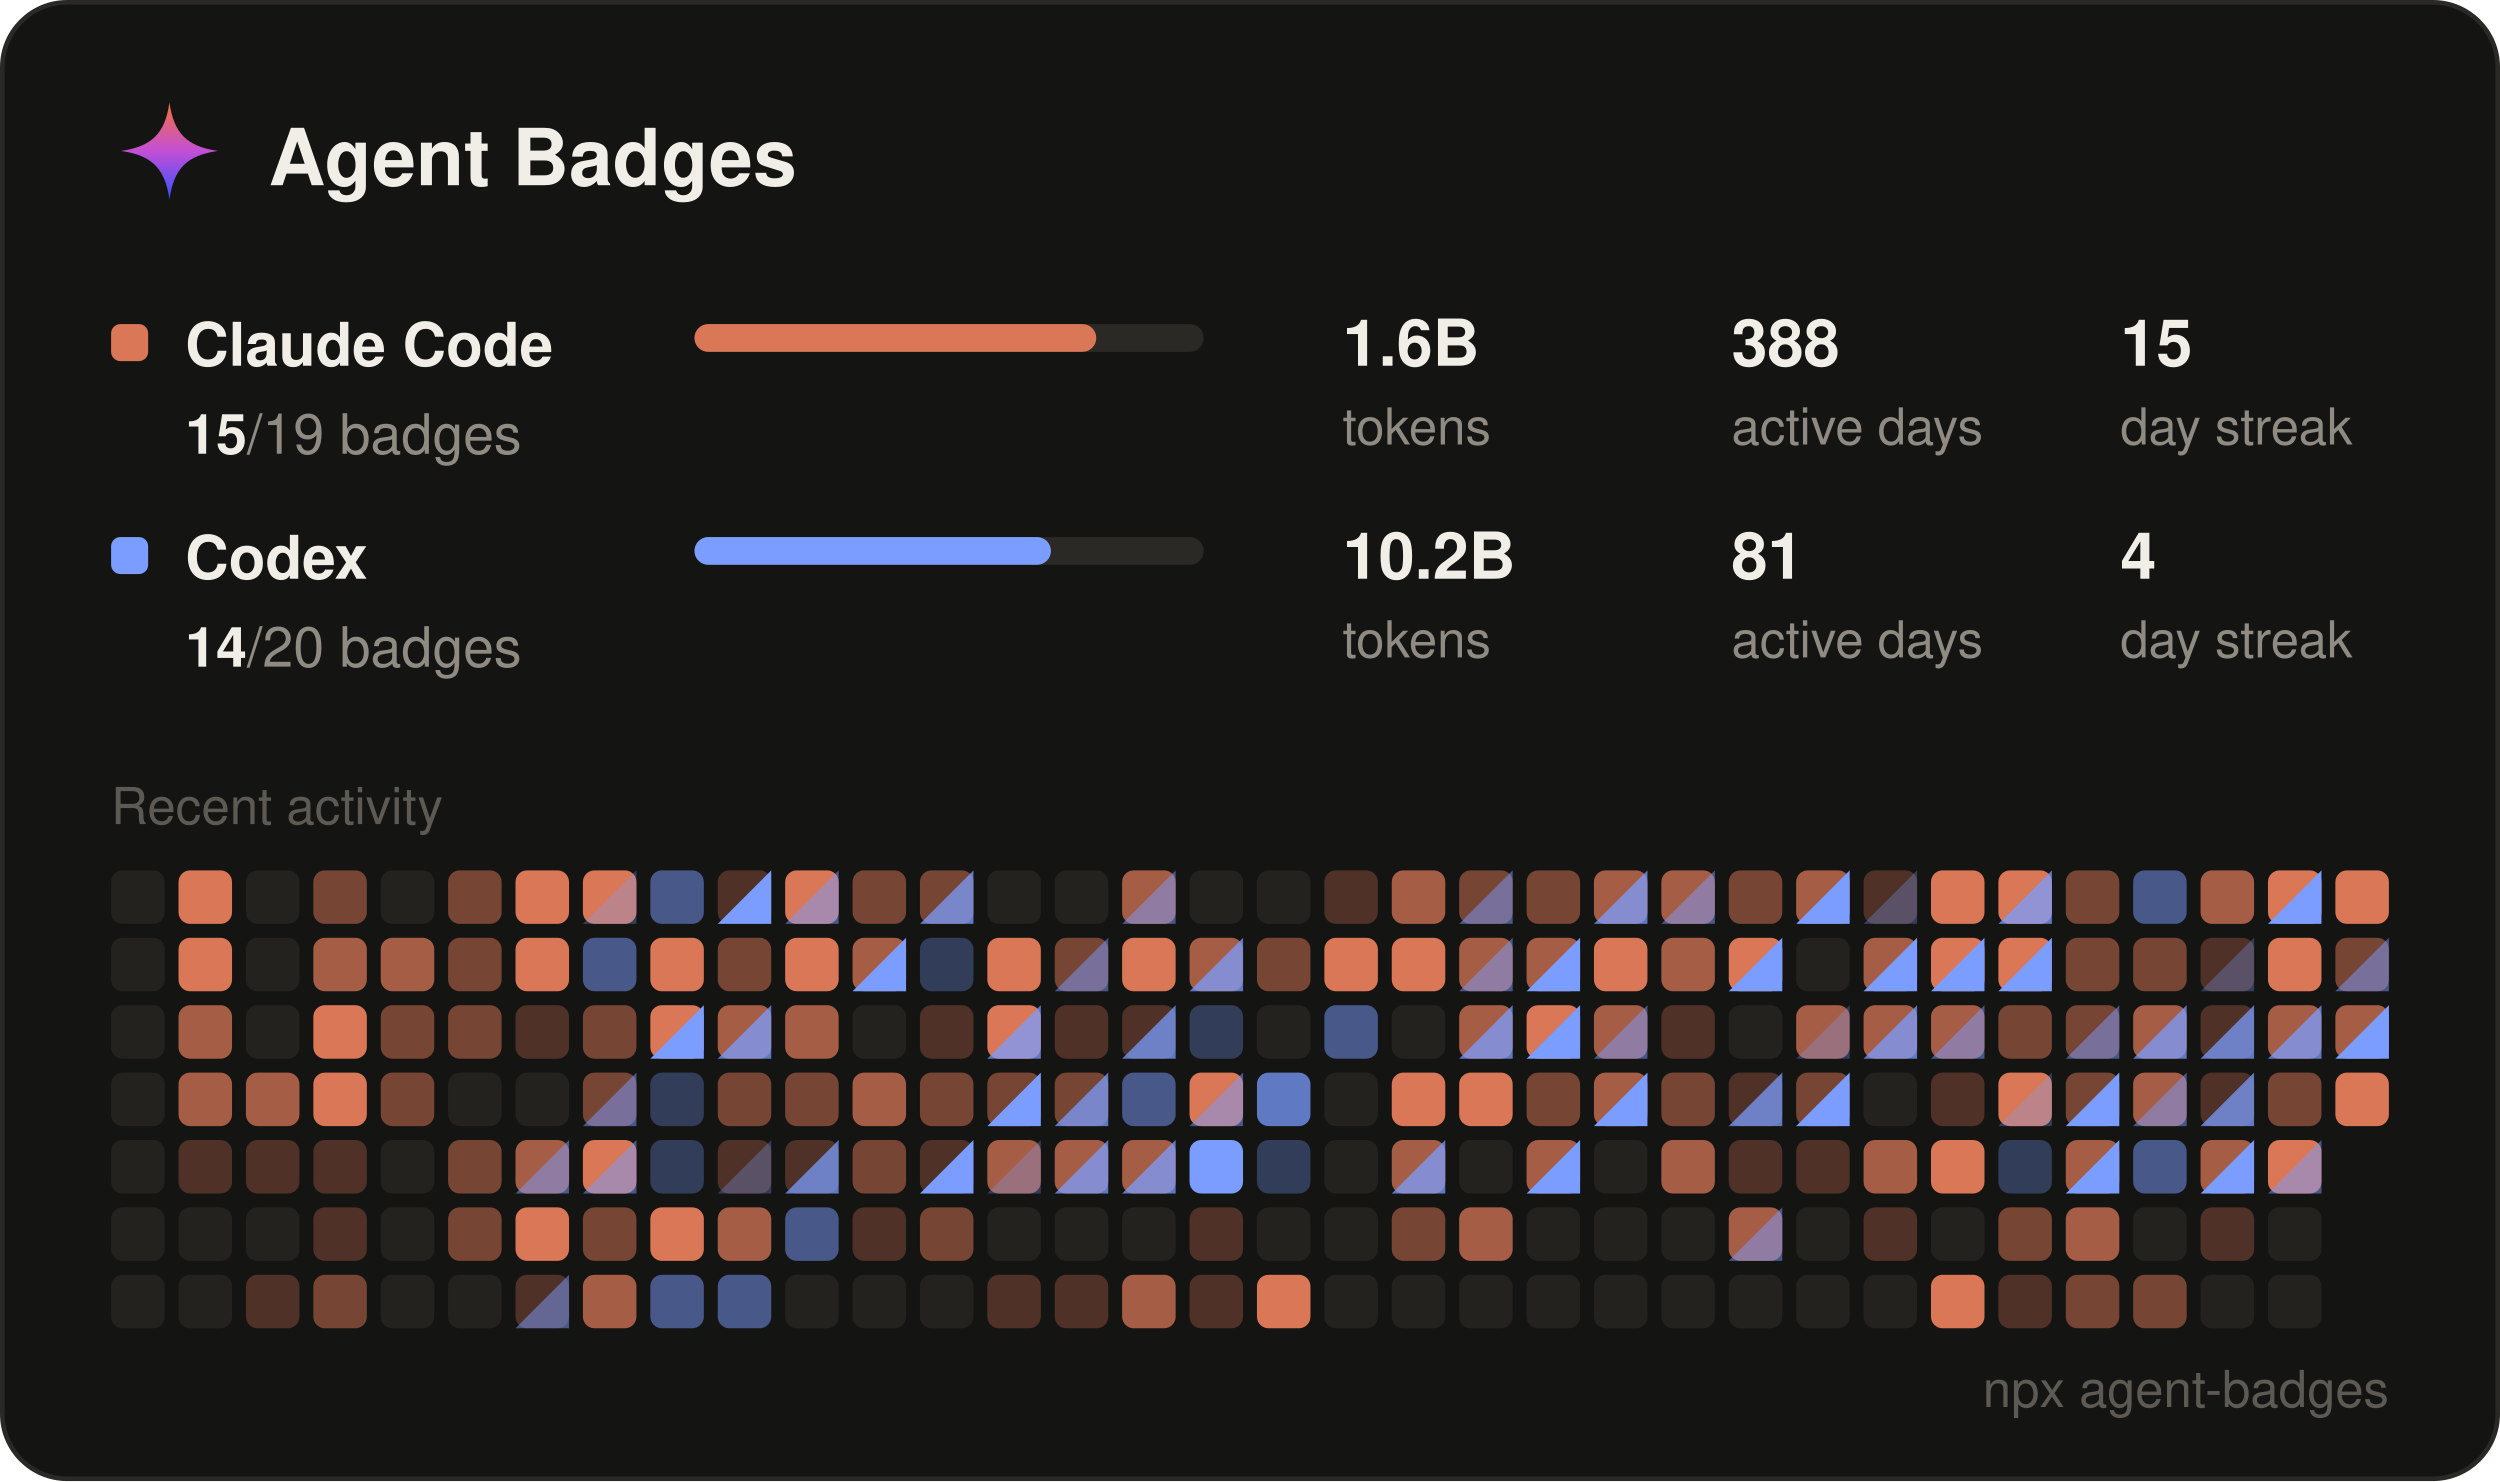
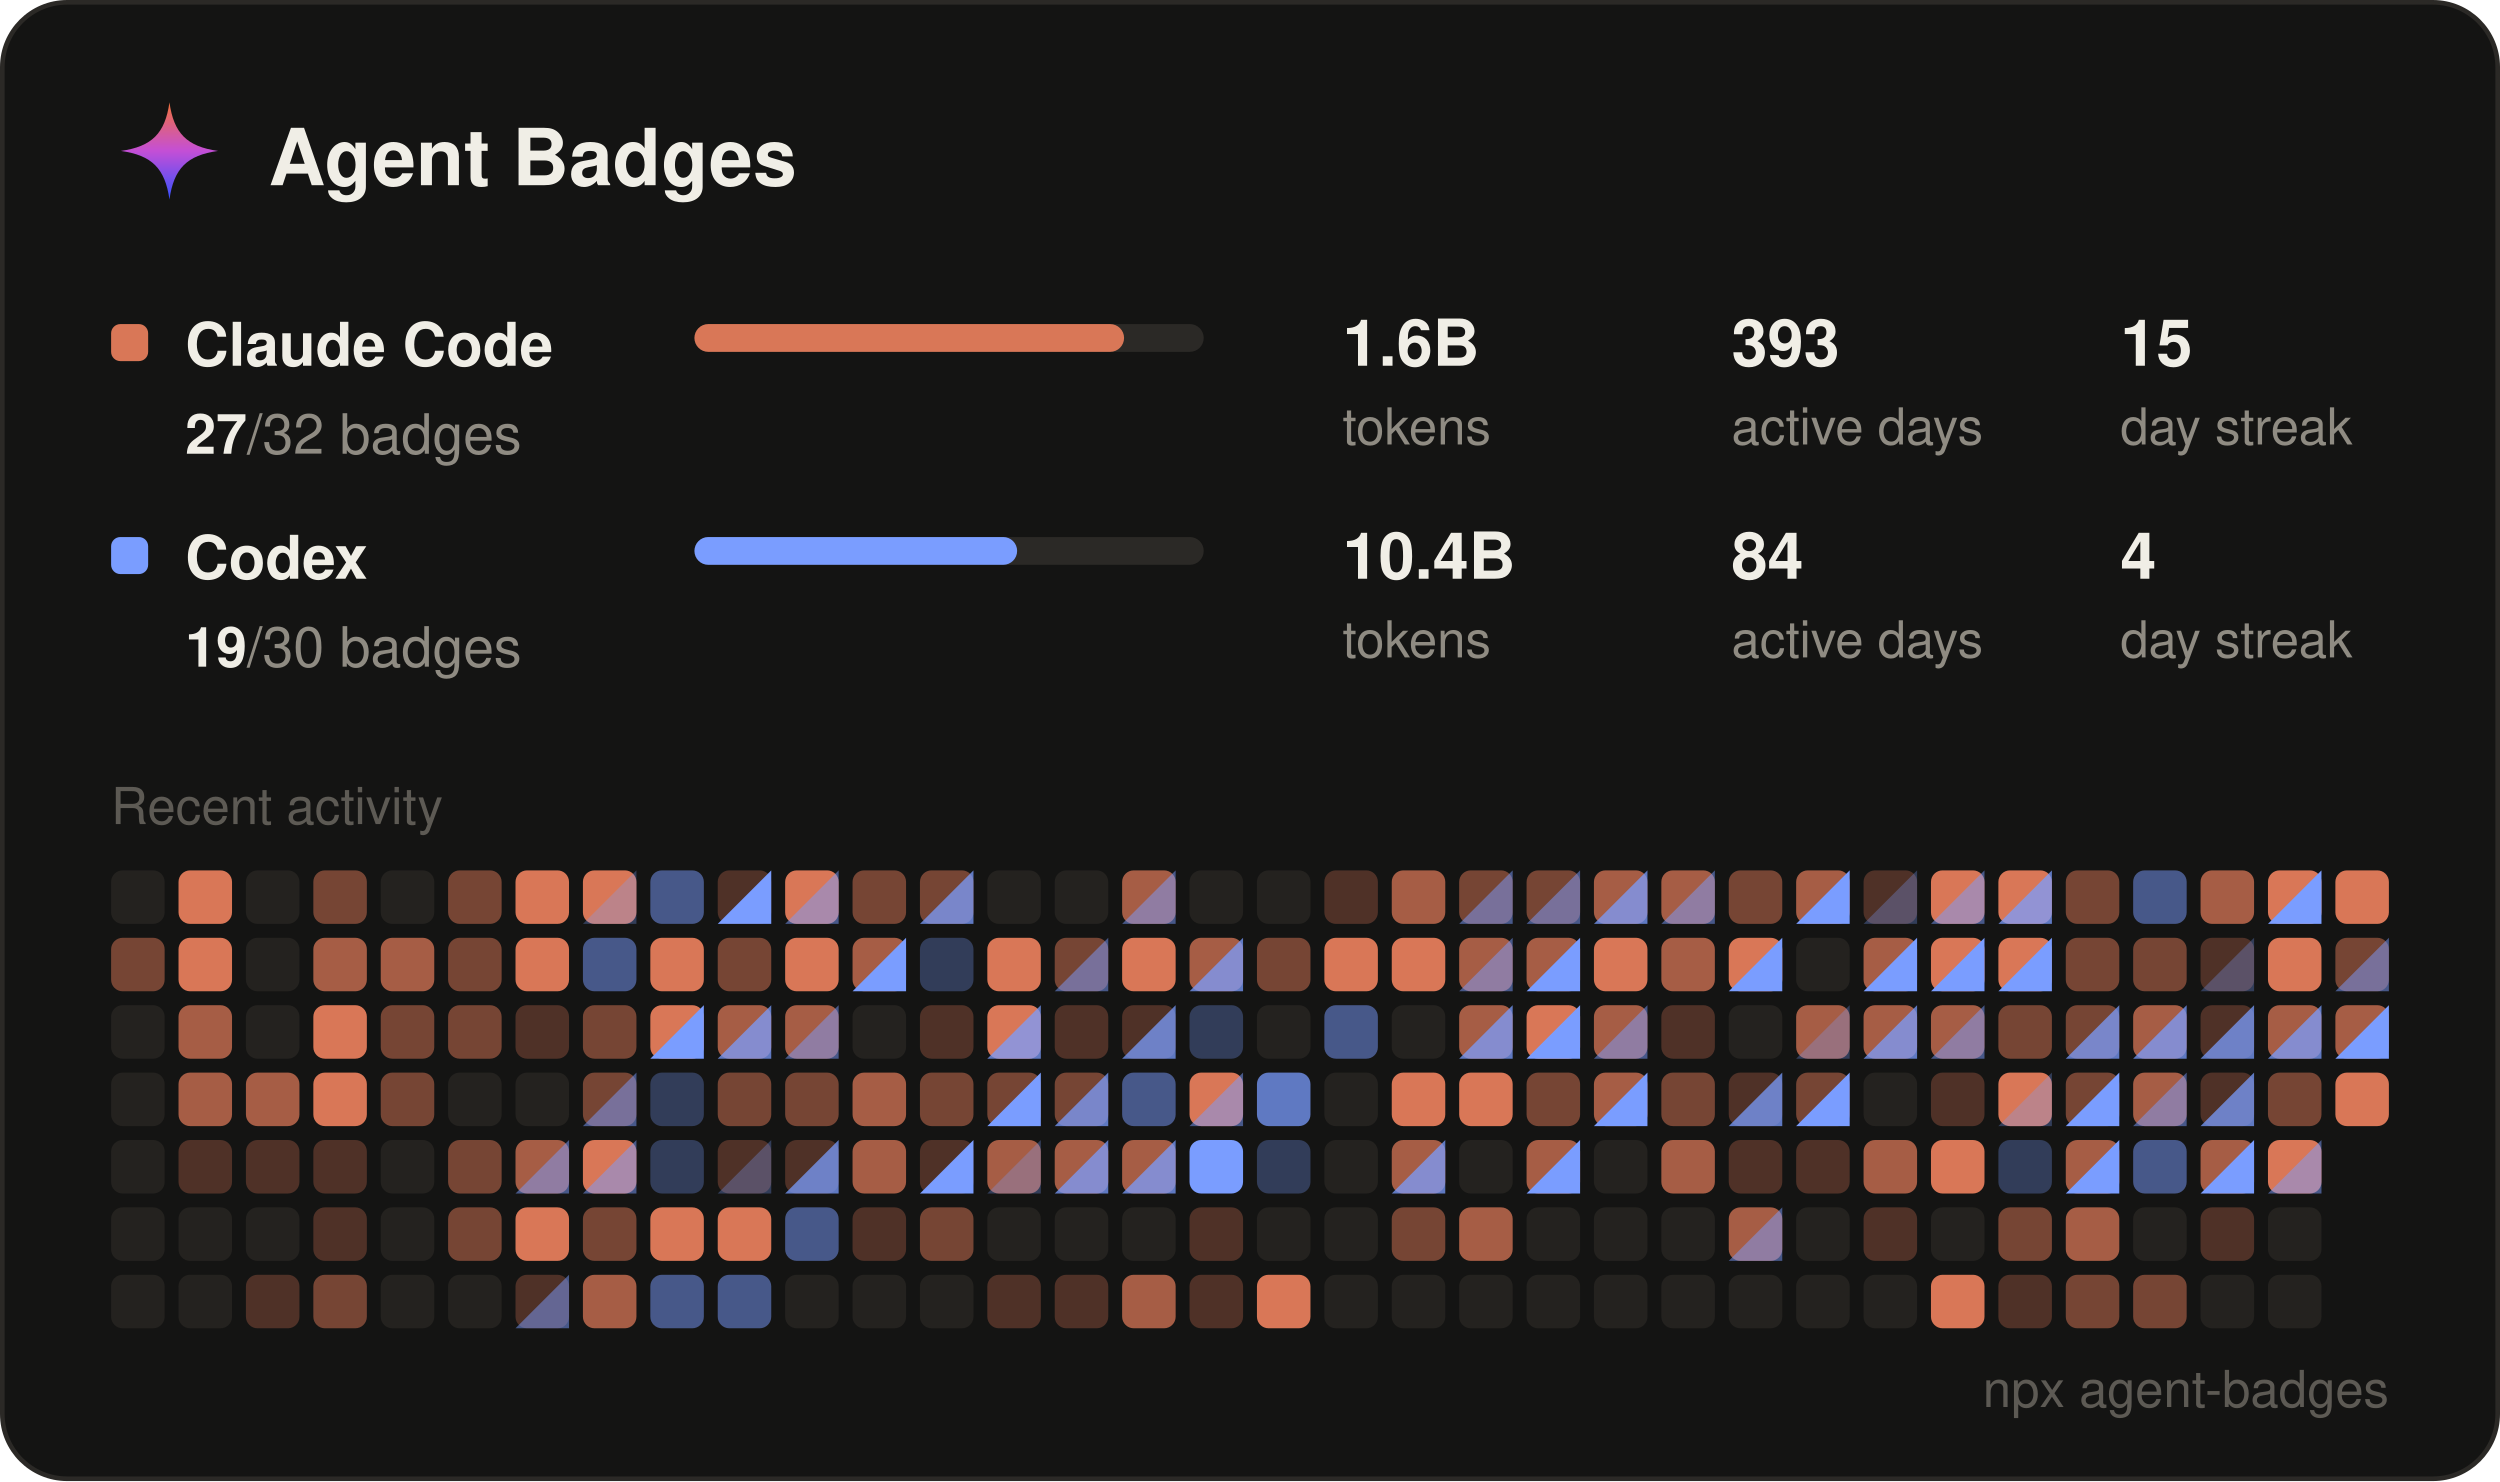
<svg xmlns="http://www.w3.org/2000/svg" width="540" height="319.912" viewBox="0 0 540 319.912" role="img" aria-label="Agent Badges">
  <defs>
    <linearGradient id="ab-spark" x1="0" y1="0" x2="0" y2="1">
      <stop offset="0" stop-color="#F2713A" />
      <stop offset=".5" stop-color="#C44FD6" />
      <stop offset="1" stop-color="#3550FF" />
    </linearGradient>
  </defs>
  <rect x="0.5" y="0.5" width="539" height="318.912" rx="14" fill="#141413" stroke="#2B2926" />
  <path transform="translate(24 20) scale(1.05)" d="M12 2C12.9 8.4 15.6 11.1 22 12C15.6 12.9 12.9 15.6 12 22C11.1 15.6 8.4 12.9 2 12C8.4 11.1 11.1 8.4 12 2Z" fill="url(#ab-spark)" />
  <text x="58" y="40" font-family="-apple-system, BlinkMacSystemFont, 'Segoe UI', Helvetica, Arial, sans-serif" font-size="17" font-weight="600" fill="#F0EEE6">Agent Badges</text>
  <rect x="24" y="70" width="8" height="8" rx="2" fill="#D97757" />
  <text x="40" y="79" font-family="-apple-system, BlinkMacSystemFont, 'Segoe UI', Helvetica, Arial, sans-serif" font-size="13" font-weight="600" fill="#F0EEE6">Claude Code</text>
  <text x="40" y="98" font-family="-apple-system, BlinkMacSystemFont, 'Segoe UI', Helvetica, Arial, sans-serif" font-size="12" fill="#8F8B82">
-     <tspan fill="#F0EEE6" font-weight="600">15</tspan>/19 badges</text>
+     <tspan fill="#F0EEE6" font-weight="600">27</tspan>/32 badges</text>
  <rect x="150" y="70" width="110" height="6" rx="3" fill="#2B2926" />
-   <rect x="150" y="70" width="86.8" height="6" rx="3" fill="#D97757" />
+   <rect x="150" y="70" width="92.8" height="6" rx="3" fill="#D97757" />
  <text x="290" y="79" font-family="-apple-system, BlinkMacSystemFont, 'Segoe UI', Helvetica, Arial, sans-serif" font-size="14" font-weight="600" fill="#F0EEE6">1.6B</text>
  <text x="290" y="96" font-family="-apple-system, BlinkMacSystemFont, 'Segoe UI', Helvetica, Arial, sans-serif" font-size="11" fill="#8F8B82">tokens</text>
-   <text x="374" y="79" font-family="-apple-system, BlinkMacSystemFont, 'Segoe UI', Helvetica, Arial, sans-serif" font-size="14" font-weight="600" fill="#F0EEE6">388</text>
+   <text x="374" y="79" font-family="-apple-system, BlinkMacSystemFont, 'Segoe UI', Helvetica, Arial, sans-serif" font-size="14" font-weight="600" fill="#F0EEE6">393</text>
  <text x="374" y="96" font-family="-apple-system, BlinkMacSystemFont, 'Segoe UI', Helvetica, Arial, sans-serif" font-size="11" fill="#8F8B82">active days</text>
  <text x="458" y="79" font-family="-apple-system, BlinkMacSystemFont, 'Segoe UI', Helvetica, Arial, sans-serif" font-size="14" font-weight="600" fill="#F0EEE6">15</text>
  <text x="458" y="96" font-family="-apple-system, BlinkMacSystemFont, 'Segoe UI', Helvetica, Arial, sans-serif" font-size="11" fill="#8F8B82">day streak</text>
  <rect x="24" y="116" width="8" height="8" rx="2" fill="#7A9DFF" />
  <text x="40" y="125" font-family="-apple-system, BlinkMacSystemFont, 'Segoe UI', Helvetica, Arial, sans-serif" font-size="13" font-weight="600" fill="#F0EEE6">Codex</text>
  <text x="40" y="144" font-family="-apple-system, BlinkMacSystemFont, 'Segoe UI', Helvetica, Arial, sans-serif" font-size="12" fill="#8F8B82">
-     <tspan fill="#F0EEE6" font-weight="600">14</tspan>/20 badges</text>
+     <tspan fill="#F0EEE6" font-weight="600">19</tspan>/30 badges</text>
  <rect x="150" y="116" width="110" height="6" rx="3" fill="#2B2926" />
-   <rect x="150" y="116" width="77.0" height="6" rx="3" fill="#7A9DFF" />
-   <text x="290" y="125" font-family="-apple-system, BlinkMacSystemFont, 'Segoe UI', Helvetica, Arial, sans-serif" font-size="14" font-weight="600" fill="#F0EEE6">10.2B</text>
+   <rect x="150" y="116" width="69.7" height="6" rx="3" fill="#7A9DFF" />
+   <text x="290" y="125" font-family="-apple-system, BlinkMacSystemFont, 'Segoe UI', Helvetica, Arial, sans-serif" font-size="14" font-weight="600" fill="#F0EEE6">10.4B</text>
  <text x="290" y="142" font-family="-apple-system, BlinkMacSystemFont, 'Segoe UI', Helvetica, Arial, sans-serif" font-size="11" fill="#8F8B82">tokens</text>
-   <text x="374" y="125" font-family="-apple-system, BlinkMacSystemFont, 'Segoe UI', Helvetica, Arial, sans-serif" font-size="14" font-weight="600" fill="#F0EEE6">81</text>
+   <text x="374" y="125" font-family="-apple-system, BlinkMacSystemFont, 'Segoe UI', Helvetica, Arial, sans-serif" font-size="14" font-weight="600" fill="#F0EEE6">84</text>
  <text x="374" y="142" font-family="-apple-system, BlinkMacSystemFont, 'Segoe UI', Helvetica, Arial, sans-serif" font-size="11" fill="#8F8B82">active days</text>
  <text x="458" y="125" font-family="-apple-system, BlinkMacSystemFont, 'Segoe UI', Helvetica, Arial, sans-serif" font-size="14" font-weight="600" fill="#F0EEE6">4</text>
  <text x="458" y="142" font-family="-apple-system, BlinkMacSystemFont, 'Segoe UI', Helvetica, Arial, sans-serif" font-size="11" fill="#8F8B82">day streak</text>
  <text x="24" y="178" font-family="-apple-system, BlinkMacSystemFont, 'Segoe UI', Helvetica, Arial, sans-serif" font-size="11" fill="#5D5A54">Recent activity</text>
  <rect x="24" y="188" width="11.56" height="11.56" rx="2.5" fill="#24221F" />
-   <rect x="24" y="202.56" width="11.56" height="11.56" rx="2.5" fill="#24221F" />
+   <rect x="24" y="202.56" width="11.56" height="11.56" rx="2.5" fill="#D97757" fill-opacity="0.5" />
  <rect x="24" y="217.12" width="11.56" height="11.56" rx="2.5" fill="#24221F" />
  <rect x="24" y="231.68" width="11.56" height="11.56" rx="2.5" fill="#24221F" />
  <rect x="24" y="246.24" width="11.56" height="11.56" rx="2.5" fill="#24221F" />
  <rect x="24" y="260.79" width="11.56" height="11.56" rx="2.5" fill="#24221F" />
  <rect x="24" y="275.35" width="11.56" height="11.56" rx="2.5" fill="#24221F" />
  <rect x="38.56" y="188" width="11.56" height="11.56" rx="2.5" fill="#D97757" fill-opacity="1" />
  <rect x="38.56" y="202.56" width="11.56" height="11.56" rx="2.5" fill="#D97757" fill-opacity="1" />
  <rect x="38.56" y="217.12" width="11.56" height="11.56" rx="2.5" fill="#D97757" fill-opacity="0.74" />
  <rect x="38.56" y="231.68" width="11.56" height="11.56" rx="2.5" fill="#D97757" fill-opacity="0.74" />
  <rect x="38.56" y="246.24" width="11.56" height="11.56" rx="2.5" fill="#D97757" fill-opacity="0.3" />
  <rect x="38.56" y="260.79" width="11.56" height="11.56" rx="2.5" fill="#24221F" />
  <rect x="38.56" y="275.35" width="11.56" height="11.56" rx="2.5" fill="#24221F" />
  <rect x="53.12" y="188" width="11.56" height="11.56" rx="2.5" fill="#24221F" />
  <rect x="53.12" y="202.56" width="11.56" height="11.56" rx="2.5" fill="#24221F" />
  <rect x="53.12" y="217.12" width="11.56" height="11.56" rx="2.5" fill="#24221F" />
  <rect x="53.12" y="231.68" width="11.56" height="11.56" rx="2.5" fill="#D97757" fill-opacity="0.74" />
  <rect x="53.12" y="246.24" width="11.56" height="11.56" rx="2.5" fill="#D97757" fill-opacity="0.3" />
  <rect x="53.12" y="260.79" width="11.56" height="11.56" rx="2.5" fill="#24221F" />
  <rect x="53.12" y="275.35" width="11.56" height="11.56" rx="2.5" fill="#D97757" fill-opacity="0.3" />
  <rect x="67.68" y="188" width="11.56" height="11.56" rx="2.5" fill="#D97757" fill-opacity="0.5" />
  <rect x="67.68" y="202.56" width="11.56" height="11.56" rx="2.5" fill="#D97757" fill-opacity="0.74" />
  <rect x="67.68" y="217.12" width="11.56" height="11.56" rx="2.5" fill="#D97757" fill-opacity="1" />
  <rect x="67.68" y="231.68" width="11.56" height="11.56" rx="2.5" fill="#D97757" fill-opacity="1" />
  <rect x="67.68" y="246.24" width="11.56" height="11.56" rx="2.5" fill="#D97757" fill-opacity="0.3" />
  <rect x="67.68" y="260.79" width="11.56" height="11.56" rx="2.5" fill="#D97757" fill-opacity="0.3" />
  <rect x="67.68" y="275.35" width="11.56" height="11.56" rx="2.5" fill="#D97757" fill-opacity="0.5" />
  <rect x="82.24" y="188" width="11.56" height="11.56" rx="2.5" fill="#24221F" />
  <rect x="82.24" y="202.56" width="11.56" height="11.56" rx="2.5" fill="#D97757" fill-opacity="0.74" />
  <rect x="82.24" y="217.12" width="11.56" height="11.56" rx="2.5" fill="#D97757" fill-opacity="0.5" />
  <rect x="82.24" y="231.68" width="11.56" height="11.56" rx="2.5" fill="#D97757" fill-opacity="0.5" />
  <rect x="82.24" y="246.24" width="11.56" height="11.56" rx="2.5" fill="#24221F" />
  <rect x="82.24" y="260.79" width="11.56" height="11.56" rx="2.5" fill="#24221F" />
  <rect x="82.24" y="275.35" width="11.56" height="11.56" rx="2.5" fill="#24221F" />
  <rect x="96.79" y="188" width="11.56" height="11.56" rx="2.5" fill="#D97757" fill-opacity="0.5" />
  <rect x="96.79" y="202.56" width="11.56" height="11.56" rx="2.5" fill="#D97757" fill-opacity="0.5" />
  <rect x="96.79" y="217.12" width="11.56" height="11.56" rx="2.5" fill="#D97757" fill-opacity="0.5" />
  <rect x="96.79" y="231.68" width="11.56" height="11.56" rx="2.5" fill="#24221F" />
  <rect x="96.79" y="246.24" width="11.56" height="11.56" rx="2.5" fill="#D97757" fill-opacity="0.5" />
  <rect x="96.79" y="260.79" width="11.56" height="11.56" rx="2.5" fill="#D97757" fill-opacity="0.5" />
  <rect x="96.79" y="275.35" width="11.56" height="11.56" rx="2.5" fill="#24221F" />
  <rect x="111.35" y="188" width="11.56" height="11.56" rx="2.5" fill="#D97757" fill-opacity="1" />
  <rect x="111.35" y="202.56" width="11.56" height="11.56" rx="2.5" fill="#D97757" fill-opacity="1" />
  <rect x="111.35" y="217.12" width="11.56" height="11.56" rx="2.5" fill="#D97757" fill-opacity="0.3" />
  <rect x="111.35" y="231.68" width="11.56" height="11.56" rx="2.5" fill="#24221F" />
  <rect x="111.35" y="246.24" width="11.56" height="11.56" rx="2.5" fill="#D97757" fill-opacity="0.74" />
  <path d="M122.91 246.24V257.8H111.35Z" fill="#7A9DFF" fill-opacity="0.5" />
  <rect x="111.35" y="260.79" width="11.56" height="11.56" rx="2.5" fill="#D97757" fill-opacity="1" />
  <rect x="111.35" y="275.35" width="11.56" height="11.56" rx="2.5" fill="#D97757" fill-opacity="0.3" />
  <path d="M122.91 275.35V286.91H111.35Z" fill="#7A9DFF" fill-opacity="0.5" />
  <rect x="125.91" y="188" width="11.56" height="11.56" rx="2.5" fill="#D97757" fill-opacity="1" />
  <path d="M137.47 188V199.56H125.91Z" fill="#7A9DFF" fill-opacity="0.3" />
  <rect x="125.91" y="202.56" width="11.56" height="11.56" rx="2.5" fill="#7A9DFF" fill-opacity="0.5" />
  <rect x="125.91" y="217.12" width="11.56" height="11.56" rx="2.5" fill="#D97757" fill-opacity="0.5" />
  <rect x="125.91" y="231.68" width="11.56" height="11.56" rx="2.5" fill="#D97757" fill-opacity="0.5" />
  <path d="M137.47 231.68V243.24H125.91Z" fill="#7A9DFF" fill-opacity="0.5" />
  <rect x="125.91" y="246.24" width="11.56" height="11.56" rx="2.5" fill="#D97757" fill-opacity="1" />
  <path d="M137.47 246.24V257.8H125.91Z" fill="#7A9DFF" fill-opacity="0.5" />
  <rect x="125.91" y="260.79" width="11.56" height="11.56" rx="2.5" fill="#D97757" fill-opacity="0.5" />
  <rect x="125.91" y="275.35" width="11.56" height="11.56" rx="2.5" fill="#D97757" fill-opacity="0.74" />
  <rect x="140.47" y="188" width="11.56" height="11.56" rx="2.5" fill="#7A9DFF" fill-opacity="0.5" />
  <rect x="140.47" y="202.56" width="11.56" height="11.56" rx="2.5" fill="#D97757" fill-opacity="1" />
  <rect x="140.47" y="217.12" width="11.56" height="11.56" rx="2.5" fill="#D97757" fill-opacity="1" />
  <path d="M152.03 217.12V228.68H140.47Z" fill="#7A9DFF" fill-opacity="1" />
  <rect x="140.47" y="231.68" width="11.56" height="11.56" rx="2.5" fill="#7A9DFF" fill-opacity="0.3" />
  <rect x="140.47" y="246.24" width="11.56" height="11.56" rx="2.5" fill="#7A9DFF" fill-opacity="0.3" />
  <rect x="140.47" y="260.79" width="11.56" height="11.56" rx="2.5" fill="#D97757" fill-opacity="1" />
  <rect x="140.47" y="275.35" width="11.56" height="11.56" rx="2.5" fill="#7A9DFF" fill-opacity="0.5" />
  <rect x="155.03" y="188" width="11.56" height="11.56" rx="2.5" fill="#D97757" fill-opacity="0.3" />
  <path d="M166.59 188V199.56H155.03Z" fill="#7A9DFF" fill-opacity="1" />
  <rect x="155.03" y="202.56" width="11.56" height="11.56" rx="2.5" fill="#D97757" fill-opacity="0.5" />
  <rect x="155.03" y="217.12" width="11.56" height="11.56" rx="2.5" fill="#D97757" fill-opacity="0.74" />
  <path d="M166.59 217.12V228.68H155.03Z" fill="#7A9DFF" fill-opacity="0.74" />
  <rect x="155.03" y="231.68" width="11.56" height="11.56" rx="2.5" fill="#D97757" fill-opacity="0.5" />
  <rect x="155.03" y="246.24" width="11.56" height="11.56" rx="2.5" fill="#D97757" fill-opacity="0.3" />
  <path d="M166.59 246.24V257.8H155.03Z" fill="#7A9DFF" fill-opacity="0.3" />
-   <rect x="155.03" y="260.79" width="11.56" height="11.56" rx="2.5" fill="#D97757" fill-opacity="0.74" />
+   <rect x="155.03" y="260.79" width="11.56" height="11.56" rx="2.5" fill="#D97757" fill-opacity="1" />
  <rect x="155.03" y="275.35" width="11.56" height="11.56" rx="2.5" fill="#7A9DFF" fill-opacity="0.5" />
  <rect x="169.59" y="188" width="11.56" height="11.56" rx="2.5" fill="#D97757" fill-opacity="1" />
  <path d="M181.15 188V199.56H169.59Z" fill="#7A9DFF" fill-opacity="0.5" />
  <rect x="169.59" y="202.56" width="11.56" height="11.56" rx="2.5" fill="#D97757" fill-opacity="1" />
  <rect x="169.59" y="217.12" width="11.56" height="11.56" rx="2.5" fill="#D97757" fill-opacity="0.74" />
+   <path d="M181.15 217.12V228.68H169.59Z" fill="#7A9DFF" fill-opacity="0.5" />
  <rect x="169.59" y="231.68" width="11.56" height="11.56" rx="2.5" fill="#D97757" fill-opacity="0.5" />
  <rect x="169.59" y="246.24" width="11.56" height="11.56" rx="2.5" fill="#D97757" fill-opacity="0.3" />
  <path d="M181.15 246.24V257.8H169.59Z" fill="#7A9DFF" fill-opacity="0.74" />
  <rect x="169.59" y="260.79" width="11.56" height="11.56" rx="2.5" fill="#7A9DFF" fill-opacity="0.5" />
  <rect x="169.59" y="275.35" width="11.56" height="11.56" rx="2.5" fill="#24221F" />
  <rect x="184.15" y="188" width="11.56" height="11.56" rx="2.5" fill="#D97757" fill-opacity="0.5" />
  <rect x="184.15" y="202.56" width="11.56" height="11.56" rx="2.5" fill="#D97757" fill-opacity="0.74" />
  <path d="M195.71 202.56V214.12H184.15Z" fill="#7A9DFF" fill-opacity="1" />
  <rect x="184.15" y="217.12" width="11.56" height="11.56" rx="2.5" fill="#24221F" />
  <rect x="184.15" y="231.68" width="11.56" height="11.56" rx="2.5" fill="#D97757" fill-opacity="0.74" />
-   <rect x="184.15" y="246.24" width="11.56" height="11.56" rx="2.5" fill="#D97757" fill-opacity="0.5" />
+   <rect x="184.15" y="246.24" width="11.56" height="11.56" rx="2.5" fill="#D97757" fill-opacity="0.74" />
  <rect x="184.15" y="260.79" width="11.56" height="11.56" rx="2.5" fill="#D97757" fill-opacity="0.3" />
  <rect x="184.15" y="275.35" width="11.56" height="11.56" rx="2.5" fill="#24221F" />
  <rect x="198.71" y="188" width="11.56" height="11.56" rx="2.5" fill="#D97757" fill-opacity="0.5" />
  <path d="M210.27 188V199.56H198.71Z" fill="#7A9DFF" fill-opacity="0.74" />
  <rect x="198.71" y="202.56" width="11.56" height="11.56" rx="2.5" fill="#7A9DFF" fill-opacity="0.3" />
  <rect x="198.71" y="217.12" width="11.56" height="11.56" rx="2.5" fill="#D97757" fill-opacity="0.3" />
  <rect x="198.71" y="231.68" width="11.56" height="11.56" rx="2.5" fill="#D97757" fill-opacity="0.5" />
  <rect x="198.71" y="246.24" width="11.56" height="11.56" rx="2.5" fill="#D97757" fill-opacity="0.3" />
  <path d="M210.27 246.24V257.8H198.71Z" fill="#7A9DFF" fill-opacity="1" />
  <rect x="198.71" y="260.79" width="11.56" height="11.56" rx="2.5" fill="#D97757" fill-opacity="0.5" />
  <rect x="198.71" y="275.35" width="11.56" height="11.56" rx="2.5" fill="#24221F" />
  <rect x="213.26" y="188" width="11.56" height="11.56" rx="2.5" fill="#24221F" />
  <rect x="213.26" y="202.56" width="11.56" height="11.56" rx="2.5" fill="#D97757" fill-opacity="1" />
  <rect x="213.26" y="217.12" width="11.56" height="11.56" rx="2.5" fill="#D97757" fill-opacity="1" />
  <path d="M224.82 217.12V228.68H213.26Z" fill="#7A9DFF" fill-opacity="0.74" />
  <rect x="213.26" y="231.68" width="11.56" height="11.56" rx="2.5" fill="#D97757" fill-opacity="0.5" />
  <path d="M224.82 231.68V243.24H213.26Z" fill="#7A9DFF" fill-opacity="1" />
  <rect x="213.26" y="246.24" width="11.56" height="11.56" rx="2.5" fill="#D97757" fill-opacity="0.74" />
  <path d="M224.82 246.24V257.8H213.26Z" fill="#7A9DFF" fill-opacity="0.3" />
  <rect x="213.26" y="260.79" width="11.56" height="11.56" rx="2.5" fill="#24221F" />
  <rect x="213.26" y="275.35" width="11.56" height="11.56" rx="2.5" fill="#D97757" fill-opacity="0.3" />
  <rect x="227.82" y="188" width="11.56" height="11.56" rx="2.5" fill="#24221F" />
  <rect x="227.82" y="202.56" width="11.56" height="11.56" rx="2.5" fill="#D97757" fill-opacity="0.5" />
  <path d="M239.38 202.56V214.12H227.82Z" fill="#7A9DFF" fill-opacity="0.5" />
  <rect x="227.82" y="217.12" width="11.56" height="11.56" rx="2.5" fill="#D97757" fill-opacity="0.3" />
  <rect x="227.82" y="231.68" width="11.56" height="11.56" rx="2.5" fill="#D97757" fill-opacity="0.5" />
  <path d="M239.38 231.68V243.24H227.82Z" fill="#7A9DFF" fill-opacity="0.74" />
  <rect x="227.82" y="246.24" width="11.56" height="11.56" rx="2.5" fill="#D97757" fill-opacity="0.74" />
  <path d="M239.38 246.24V257.8H227.82Z" fill="#7A9DFF" fill-opacity="0.74" />
  <rect x="227.82" y="260.79" width="11.56" height="11.56" rx="2.5" fill="#24221F" />
  <rect x="227.82" y="275.35" width="11.56" height="11.56" rx="2.5" fill="#D97757" fill-opacity="0.3" />
  <rect x="242.38" y="188" width="11.56" height="11.56" rx="2.5" fill="#D97757" fill-opacity="0.74" />
  <path d="M253.94 188V199.56H242.38Z" fill="#7A9DFF" fill-opacity="0.5" />
  <rect x="242.38" y="202.56" width="11.56" height="11.56" rx="2.5" fill="#D97757" fill-opacity="1" />
  <rect x="242.38" y="217.12" width="11.56" height="11.56" rx="2.5" fill="#D97757" fill-opacity="0.3" />
  <path d="M253.94 217.12V228.68H242.38Z" fill="#7A9DFF" fill-opacity="0.74" />
  <rect x="242.38" y="231.68" width="11.56" height="11.56" rx="2.5" fill="#7A9DFF" fill-opacity="0.5" />
  <rect x="242.38" y="246.24" width="11.56" height="11.56" rx="2.5" fill="#D97757" fill-opacity="0.74" />
  <path d="M253.94 246.24V257.8H242.38Z" fill="#7A9DFF" fill-opacity="0.74" />
  <rect x="242.38" y="260.79" width="11.56" height="11.56" rx="2.5" fill="#24221F" />
  <rect x="242.38" y="275.35" width="11.56" height="11.56" rx="2.5" fill="#D97757" fill-opacity="0.74" />
  <rect x="256.94" y="188" width="11.56" height="11.56" rx="2.5" fill="#24221F" />
  <rect x="256.94" y="202.56" width="11.56" height="11.56" rx="2.5" fill="#D97757" fill-opacity="0.74" />
  <path d="M268.5 202.56V214.12H256.94Z" fill="#7A9DFF" fill-opacity="0.74" />
  <rect x="256.94" y="217.12" width="11.56" height="11.56" rx="2.5" fill="#7A9DFF" fill-opacity="0.3" />
  <rect x="256.94" y="231.68" width="11.56" height="11.56" rx="2.5" fill="#D97757" fill-opacity="1" />
  <path d="M268.5 231.68V243.24H256.94Z" fill="#7A9DFF" fill-opacity="0.5" />
  <rect x="256.94" y="246.24" width="11.56" height="11.56" rx="2.5" fill="#7A9DFF" fill-opacity="1" />
  <rect x="256.94" y="260.79" width="11.56" height="11.56" rx="2.5" fill="#D97757" fill-opacity="0.3" />
  <rect x="256.94" y="275.35" width="11.56" height="11.56" rx="2.5" fill="#D97757" fill-opacity="0.3" />
  <rect x="271.5" y="188" width="11.56" height="11.56" rx="2.5" fill="#24221F" />
  <rect x="271.5" y="202.56" width="11.56" height="11.56" rx="2.5" fill="#D97757" fill-opacity="0.5" />
  <rect x="271.5" y="217.12" width="11.56" height="11.56" rx="2.5" fill="#24221F" />
  <rect x="271.5" y="231.68" width="11.56" height="11.56" rx="2.5" fill="#7A9DFF" fill-opacity="0.74" />
  <rect x="271.5" y="246.24" width="11.56" height="11.56" rx="2.5" fill="#7A9DFF" fill-opacity="0.3" />
  <rect x="271.5" y="260.79" width="11.56" height="11.56" rx="2.5" fill="#24221F" />
  <rect x="271.5" y="275.35" width="11.56" height="11.56" rx="2.5" fill="#D97757" fill-opacity="1" />
  <rect x="286.06" y="188" width="11.56" height="11.56" rx="2.5" fill="#D97757" fill-opacity="0.3" />
  <rect x="286.06" y="202.56" width="11.56" height="11.56" rx="2.5" fill="#D97757" fill-opacity="1" />
  <rect x="286.06" y="217.12" width="11.56" height="11.56" rx="2.5" fill="#7A9DFF" fill-opacity="0.5" />
  <rect x="286.06" y="231.68" width="11.56" height="11.56" rx="2.5" fill="#24221F" />
  <rect x="286.06" y="246.24" width="11.56" height="11.56" rx="2.5" fill="#24221F" />
  <rect x="286.06" y="260.79" width="11.56" height="11.56" rx="2.5" fill="#24221F" />
  <rect x="286.06" y="275.35" width="11.56" height="11.56" rx="2.5" fill="#24221F" />
  <rect x="300.62" y="188" width="11.56" height="11.56" rx="2.5" fill="#D97757" fill-opacity="0.74" />
  <rect x="300.62" y="202.56" width="11.56" height="11.56" rx="2.5" fill="#D97757" fill-opacity="1" />
  <rect x="300.62" y="217.12" width="11.56" height="11.56" rx="2.5" fill="#24221F" />
  <rect x="300.62" y="231.68" width="11.56" height="11.56" rx="2.5" fill="#D97757" fill-opacity="1" />
  <rect x="300.62" y="246.24" width="11.56" height="11.56" rx="2.5" fill="#D97757" fill-opacity="0.74" />
  <path d="M312.18 246.24V257.8H300.62Z" fill="#7A9DFF" fill-opacity="0.74" />
  <rect x="300.62" y="260.79" width="11.56" height="11.56" rx="2.5" fill="#D97757" fill-opacity="0.5" />
  <rect x="300.62" y="275.35" width="11.56" height="11.56" rx="2.5" fill="#24221F" />
  <rect x="315.18" y="188" width="11.56" height="11.56" rx="2.5" fill="#D97757" fill-opacity="0.5" />
  <path d="M326.74 188V199.56H315.18Z" fill="#7A9DFF" fill-opacity="0.5" />
  <rect x="315.18" y="202.56" width="11.56" height="11.56" rx="2.5" fill="#D97757" fill-opacity="0.74" />
  <path d="M326.74 202.56V214.12H315.18Z" fill="#7A9DFF" fill-opacity="0.5" />
  <rect x="315.18" y="217.12" width="11.56" height="11.56" rx="2.5" fill="#D97757" fill-opacity="0.74" />
  <path d="M326.74 217.12V228.68H315.18Z" fill="#7A9DFF" fill-opacity="0.74" />
  <rect x="315.18" y="231.68" width="11.56" height="11.56" rx="2.5" fill="#D97757" fill-opacity="1" />
  <rect x="315.18" y="246.24" width="11.56" height="11.56" rx="2.5" fill="#24221F" />
  <rect x="315.18" y="260.79" width="11.56" height="11.56" rx="2.5" fill="#D97757" fill-opacity="0.74" />
  <rect x="315.18" y="275.35" width="11.56" height="11.56" rx="2.5" fill="#24221F" />
  <rect x="329.74" y="188" width="11.56" height="11.56" rx="2.5" fill="#D97757" fill-opacity="0.5" />
+   <path d="M341.3 188V199.56H329.74Z" fill="#7A9DFF" fill-opacity="0.5" />
  <rect x="329.74" y="202.56" width="11.56" height="11.56" rx="2.5" fill="#D97757" fill-opacity="0.74" />
  <path d="M341.3 202.56V214.12H329.74Z" fill="#7A9DFF" fill-opacity="1" />
  <rect x="329.74" y="217.12" width="11.56" height="11.56" rx="2.5" fill="#D97757" fill-opacity="1" />
  <path d="M341.3 217.12V228.68H329.74Z" fill="#7A9DFF" fill-opacity="1" />
  <rect x="329.74" y="231.68" width="11.56" height="11.56" rx="2.5" fill="#D97757" fill-opacity="0.5" />
  <rect x="329.74" y="246.24" width="11.56" height="11.56" rx="2.5" fill="#D97757" fill-opacity="0.74" />
  <path d="M341.3 246.24V257.8H329.74Z" fill="#7A9DFF" fill-opacity="1" />
  <rect x="329.74" y="260.79" width="11.56" height="11.56" rx="2.5" fill="#24221F" />
  <rect x="329.74" y="275.35" width="11.56" height="11.56" rx="2.5" fill="#24221F" />
  <rect x="344.29" y="188" width="11.56" height="11.56" rx="2.5" fill="#D97757" fill-opacity="0.74" />
  <path d="M355.85 188V199.56H344.29Z" fill="#7A9DFF" fill-opacity="0.74" />
  <rect x="344.29" y="202.56" width="11.56" height="11.56" rx="2.5" fill="#D97757" fill-opacity="1" />
  <rect x="344.29" y="217.12" width="11.56" height="11.56" rx="2.5" fill="#D97757" fill-opacity="0.74" />
  <path d="M355.85 217.12V228.68H344.29Z" fill="#7A9DFF" fill-opacity="0.5" />
  <rect x="344.29" y="231.68" width="11.56" height="11.56" rx="2.5" fill="#D97757" fill-opacity="0.74" />
  <path d="M355.85 231.68V243.24H344.29Z" fill="#7A9DFF" fill-opacity="1" />
  <rect x="344.29" y="246.24" width="11.56" height="11.56" rx="2.5" fill="#24221F" />
  <rect x="344.29" y="260.79" width="11.56" height="11.56" rx="2.5" fill="#24221F" />
  <rect x="344.29" y="275.35" width="11.56" height="11.56" rx="2.5" fill="#24221F" />
  <rect x="358.85" y="188" width="11.56" height="11.56" rx="2.5" fill="#D97757" fill-opacity="0.74" />
  <path d="M370.41 188V199.56H358.85Z" fill="#7A9DFF" fill-opacity="0.5" />
  <rect x="358.85" y="202.56" width="11.56" height="11.56" rx="2.5" fill="#D97757" fill-opacity="0.74" />
  <rect x="358.85" y="217.12" width="11.56" height="11.56" rx="2.5" fill="#D97757" fill-opacity="0.3" />
  <rect x="358.85" y="231.68" width="11.56" height="11.56" rx="2.5" fill="#D97757" fill-opacity="0.5" />
  <rect x="358.85" y="246.24" width="11.56" height="11.56" rx="2.5" fill="#D97757" fill-opacity="0.74" />
  <rect x="358.85" y="260.79" width="11.56" height="11.56" rx="2.5" fill="#24221F" />
  <rect x="358.85" y="275.35" width="11.56" height="11.56" rx="2.5" fill="#24221F" />
  <rect x="373.41" y="188" width="11.56" height="11.56" rx="2.5" fill="#D97757" fill-opacity="0.5" />
  <rect x="373.41" y="202.56" width="11.56" height="11.56" rx="2.5" fill="#D97757" fill-opacity="1" />
  <path d="M384.97 202.56V214.12H373.41Z" fill="#7A9DFF" fill-opacity="1" />
  <rect x="373.41" y="217.12" width="11.56" height="11.56" rx="2.5" fill="#24221F" />
  <rect x="373.41" y="231.68" width="11.56" height="11.56" rx="2.5" fill="#D97757" fill-opacity="0.3" />
  <path d="M384.97 231.68V243.24H373.41Z" fill="#7A9DFF" fill-opacity="0.74" />
  <rect x="373.41" y="246.24" width="11.56" height="11.56" rx="2.5" fill="#D97757" fill-opacity="0.3" />
  <rect x="373.41" y="260.79" width="11.56" height="11.56" rx="2.5" fill="#D97757" fill-opacity="0.74" />
  <path d="M384.97 260.79V272.35H373.41Z" fill="#7A9DFF" fill-opacity="0.5" />
  <rect x="373.41" y="275.35" width="11.56" height="11.56" rx="2.5" fill="#24221F" />
  <rect x="387.97" y="188" width="11.56" height="11.56" rx="2.5" fill="#D97757" fill-opacity="0.74" />
  <path d="M399.53 188V199.56H387.97Z" fill="#7A9DFF" fill-opacity="1" />
  <rect x="387.97" y="202.56" width="11.56" height="11.56" rx="2.5" fill="#24221F" />
  <rect x="387.97" y="217.12" width="11.56" height="11.56" rx="2.5" fill="#D97757" fill-opacity="0.74" />
  <path d="M399.53 217.12V228.68H387.97Z" fill="#7A9DFF" fill-opacity="0.3" />
  <rect x="387.97" y="231.68" width="11.56" height="11.56" rx="2.5" fill="#D97757" fill-opacity="0.5" />
  <path d="M399.53 231.68V243.24H387.97Z" fill="#7A9DFF" fill-opacity="1" />
  <rect x="387.97" y="246.24" width="11.56" height="11.56" rx="2.5" fill="#D97757" fill-opacity="0.3" />
  <rect x="387.97" y="260.79" width="11.56" height="11.56" rx="2.5" fill="#24221F" />
  <rect x="387.97" y="275.35" width="11.56" height="11.56" rx="2.5" fill="#24221F" />
  <rect x="402.53" y="188" width="11.56" height="11.56" rx="2.5" fill="#D97757" fill-opacity="0.3" />
  <path d="M414.09 188V199.56H402.53Z" fill="#7A9DFF" fill-opacity="0.3" />
  <rect x="402.53" y="202.56" width="11.56" height="11.56" rx="2.5" fill="#D97757" fill-opacity="0.74" />
  <path d="M414.09 202.56V214.12H402.53Z" fill="#7A9DFF" fill-opacity="1" />
  <rect x="402.53" y="217.12" width="11.56" height="11.56" rx="2.5" fill="#D97757" fill-opacity="0.74" />
  <path d="M414.09 217.12V228.68H402.53Z" fill="#7A9DFF" fill-opacity="0.74" />
  <rect x="402.53" y="231.68" width="11.56" height="11.56" rx="2.5" fill="#24221F" />
  <rect x="402.53" y="246.24" width="11.56" height="11.56" rx="2.5" fill="#D97757" fill-opacity="0.74" />
  <rect x="402.53" y="260.79" width="11.56" height="11.56" rx="2.5" fill="#D97757" fill-opacity="0.3" />
  <rect x="402.53" y="275.35" width="11.56" height="11.56" rx="2.5" fill="#24221F" />
  <rect x="417.09" y="188" width="11.56" height="11.56" rx="2.5" fill="#D97757" fill-opacity="1" />
+   <path d="M428.65 188V199.56H417.09Z" fill="#7A9DFF" fill-opacity="0.5" />
  <rect x="417.09" y="202.56" width="11.56" height="11.56" rx="2.5" fill="#D97757" fill-opacity="1" />
  <path d="M428.65 202.56V214.12H417.09Z" fill="#7A9DFF" fill-opacity="1" />
  <rect x="417.09" y="217.12" width="11.56" height="11.56" rx="2.5" fill="#D97757" fill-opacity="0.74" />
  <path d="M428.65 217.12V228.68H417.09Z" fill="#7A9DFF" fill-opacity="0.5" />
  <rect x="417.09" y="231.68" width="11.56" height="11.56" rx="2.5" fill="#D97757" fill-opacity="0.3" />
  <rect x="417.09" y="246.24" width="11.56" height="11.56" rx="2.5" fill="#D97757" fill-opacity="1" />
  <rect x="417.09" y="260.79" width="11.56" height="11.56" rx="2.5" fill="#24221F" />
  <rect x="417.09" y="275.35" width="11.56" height="11.56" rx="2.5" fill="#D97757" fill-opacity="1" />
  <rect x="431.65" y="188" width="11.56" height="11.56" rx="2.5" fill="#D97757" fill-opacity="1" />
  <path d="M443.21 188V199.56H431.65Z" fill="#7A9DFF" fill-opacity="0.74" />
  <rect x="431.65" y="202.56" width="11.56" height="11.56" rx="2.5" fill="#D97757" fill-opacity="1" />
  <path d="M443.21 202.56V214.12H431.65Z" fill="#7A9DFF" fill-opacity="1" />
  <rect x="431.65" y="217.12" width="11.56" height="11.56" rx="2.5" fill="#D97757" fill-opacity="0.5" />
  <rect x="431.65" y="231.68" width="11.56" height="11.56" rx="2.5" fill="#D97757" fill-opacity="1" />
  <path d="M443.21 231.68V243.24H431.65Z" fill="#7A9DFF" fill-opacity="0.3" />
  <rect x="431.65" y="246.24" width="11.56" height="11.56" rx="2.5" fill="#7A9DFF" fill-opacity="0.3" />
  <rect x="431.65" y="260.79" width="11.56" height="11.56" rx="2.5" fill="#D97757" fill-opacity="0.5" />
  <rect x="431.65" y="275.35" width="11.56" height="11.56" rx="2.5" fill="#D97757" fill-opacity="0.3" />
  <rect x="446.21" y="188" width="11.56" height="11.56" rx="2.5" fill="#D97757" fill-opacity="0.5" />
  <rect x="446.21" y="202.56" width="11.56" height="11.56" rx="2.5" fill="#D97757" fill-opacity="0.5" />
  <rect x="446.21" y="217.12" width="11.56" height="11.56" rx="2.5" fill="#D97757" fill-opacity="0.5" />
-   <path d="M457.77 217.12V228.68H446.21Z" fill="#7A9DFF" fill-opacity="0.5" />
+   <path d="M457.77 217.12V228.68H446.21Z" fill="#7A9DFF" fill-opacity="0.74" />
  <rect x="446.21" y="231.68" width="11.56" height="11.56" rx="2.5" fill="#D97757" fill-opacity="0.5" />
  <path d="M457.77 231.68V243.24H446.21Z" fill="#7A9DFF" fill-opacity="1" />
  <rect x="446.21" y="246.24" width="11.56" height="11.56" rx="2.5" fill="#D97757" fill-opacity="0.74" />
  <path d="M457.77 246.24V257.8H446.21Z" fill="#7A9DFF" fill-opacity="1" />
  <rect x="446.21" y="260.79" width="11.56" height="11.56" rx="2.5" fill="#D97757" fill-opacity="0.74" />
  <rect x="446.21" y="275.35" width="11.56" height="11.56" rx="2.5" fill="#D97757" fill-opacity="0.5" />
  <rect x="460.76" y="188" width="11.56" height="11.56" rx="2.5" fill="#7A9DFF" fill-opacity="0.5" />
  <rect x="460.76" y="202.56" width="11.56" height="11.56" rx="2.5" fill="#D97757" fill-opacity="0.5" />
  <rect x="460.76" y="217.12" width="11.56" height="11.56" rx="2.5" fill="#D97757" fill-opacity="0.74" />
  <path d="M472.32 217.12V228.68H460.76Z" fill="#7A9DFF" fill-opacity="0.74" />
  <rect x="460.76" y="231.68" width="11.56" height="11.56" rx="2.5" fill="#D97757" fill-opacity="0.74" />
  <path d="M472.32 231.68V243.24H460.76Z" fill="#7A9DFF" fill-opacity="0.5" />
  <rect x="460.76" y="246.24" width="11.56" height="11.56" rx="2.5" fill="#7A9DFF" fill-opacity="0.5" />
  <rect x="460.76" y="260.79" width="11.56" height="11.56" rx="2.5" fill="#24221F" />
  <rect x="460.76" y="275.35" width="11.56" height="11.56" rx="2.5" fill="#D97757" fill-opacity="0.5" />
  <rect x="475.32" y="188" width="11.56" height="11.56" rx="2.5" fill="#D97757" fill-opacity="0.74" />
  <rect x="475.32" y="202.56" width="11.56" height="11.56" rx="2.5" fill="#D97757" fill-opacity="0.3" />
  <path d="M486.88 202.56V214.12H475.32Z" fill="#7A9DFF" fill-opacity="0.3" />
  <rect x="475.32" y="217.12" width="11.56" height="11.56" rx="2.5" fill="#D97757" fill-opacity="0.3" />
  <path d="M486.88 217.12V228.68H475.32Z" fill="#7A9DFF" fill-opacity="0.74" />
  <rect x="475.32" y="231.68" width="11.56" height="11.56" rx="2.5" fill="#D97757" fill-opacity="0.3" />
  <path d="M486.88 231.68V243.24H475.32Z" fill="#7A9DFF" fill-opacity="0.74" />
  <rect x="475.32" y="246.24" width="11.56" height="11.56" rx="2.5" fill="#D97757" fill-opacity="0.74" />
  <path d="M486.88 246.24V257.8H475.32Z" fill="#7A9DFF" fill-opacity="1" />
  <rect x="475.32" y="260.79" width="11.56" height="11.56" rx="2.5" fill="#D97757" fill-opacity="0.3" />
  <rect x="475.32" y="275.35" width="11.56" height="11.56" rx="2.5" fill="#24221F" />
  <rect x="489.88" y="188" width="11.56" height="11.56" rx="2.5" fill="#D97757" fill-opacity="1" />
  <path d="M501.44 188V199.56H489.88Z" fill="#7A9DFF" fill-opacity="1" />
  <rect x="489.88" y="202.56" width="11.56" height="11.56" rx="2.5" fill="#D97757" fill-opacity="1" />
  <rect x="489.88" y="217.12" width="11.56" height="11.56" rx="2.5" fill="#D97757" fill-opacity="0.74" />
  <path d="M501.44 217.12V228.68H489.88Z" fill="#7A9DFF" fill-opacity="0.74" />
  <rect x="489.88" y="231.68" width="11.56" height="11.56" rx="2.5" fill="#D97757" fill-opacity="0.5" />
  <rect x="489.88" y="246.24" width="11.56" height="11.56" rx="2.5" fill="#D97757" fill-opacity="1" />
  <path d="M501.44 246.24V257.8H489.88Z" fill="#7A9DFF" fill-opacity="0.5" />
  <rect x="489.88" y="260.79" width="11.56" height="11.56" rx="2.5" fill="#24221F" />
  <rect x="489.88" y="275.35" width="11.56" height="11.56" rx="2.5" fill="#24221F" />
  <rect x="504.44" y="188" width="11.56" height="11.56" rx="2.5" fill="#D97757" fill-opacity="1" />
  <rect x="504.44" y="202.56" width="11.56" height="11.56" rx="2.5" fill="#D97757" fill-opacity="0.5" />
  <path d="M516 202.56V214.12H504.44Z" fill="#7A9DFF" fill-opacity="0.5" />
  <rect x="504.44" y="217.12" width="11.56" height="11.56" rx="2.5" fill="#D97757" fill-opacity="0.74" />
  <path d="M516 217.12V228.68H504.44Z" fill="#7A9DFF" fill-opacity="1" />
  <rect x="504.44" y="231.68" width="11.56" height="11.56" rx="2.5" fill="#D97757" fill-opacity="1" />
  <text x="516" y="303.912" font-family="-apple-system, BlinkMacSystemFont, 'Segoe UI', Helvetica, Arial, sans-serif" font-size="11" fill="#5D5A54" text-anchor="end">npx agent-badges</text>
</svg>
